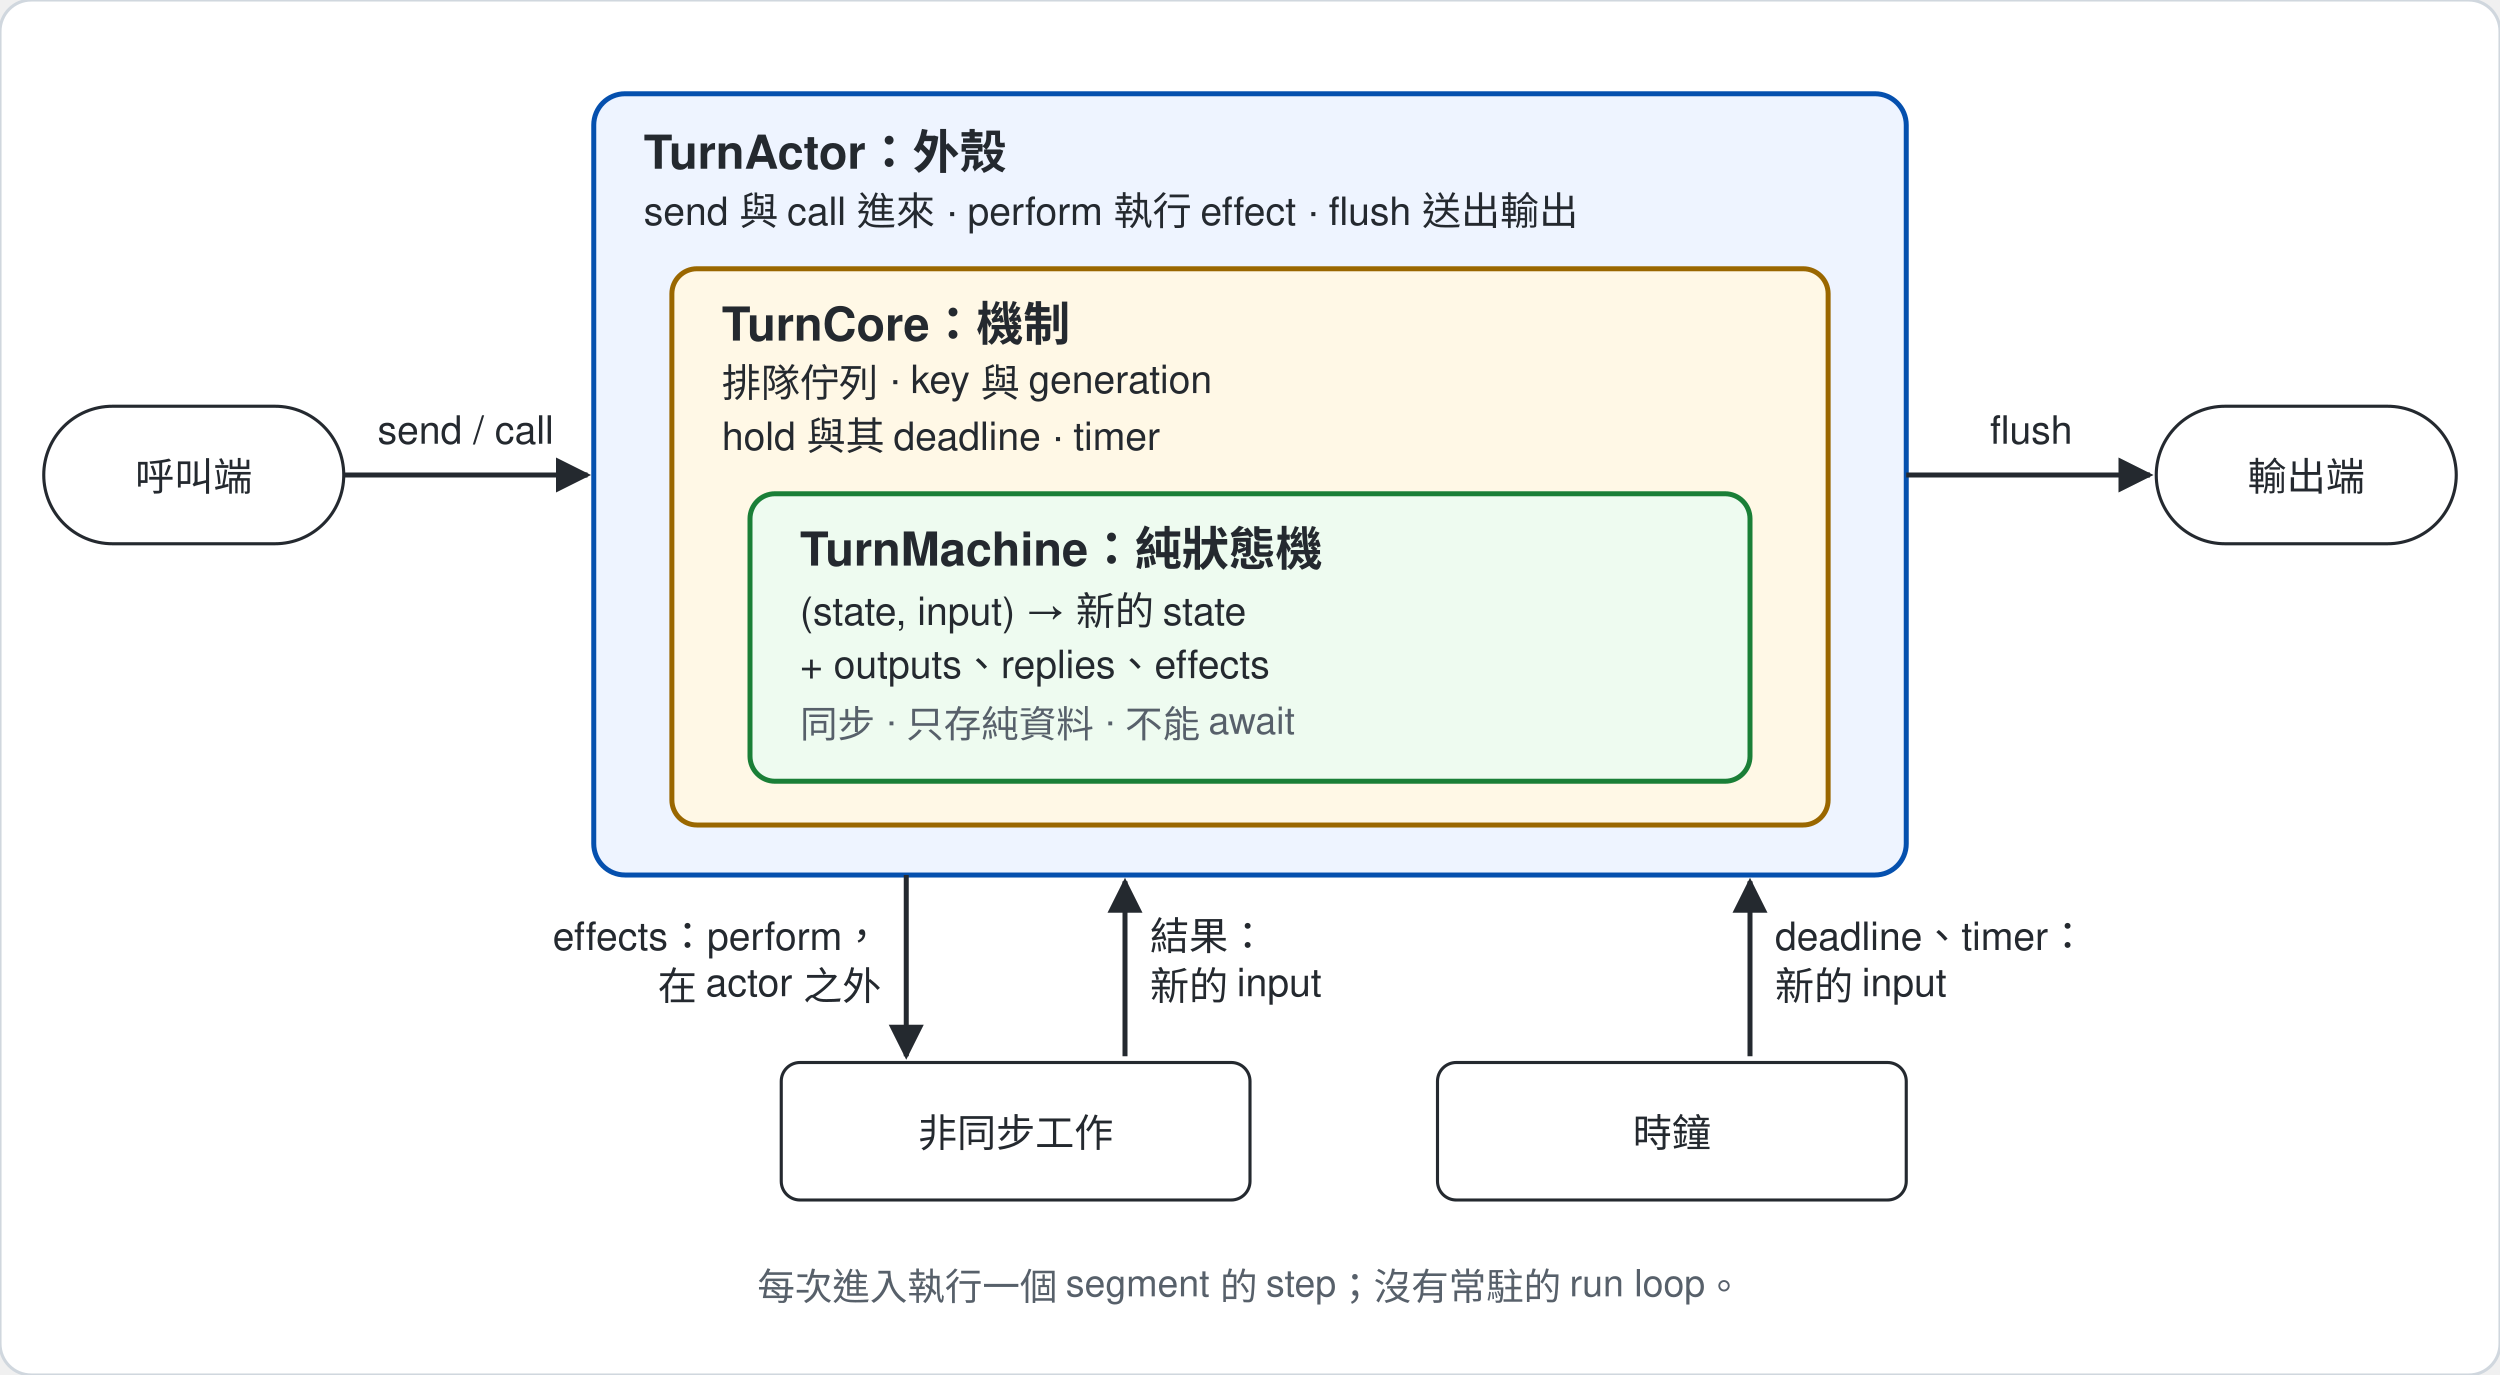
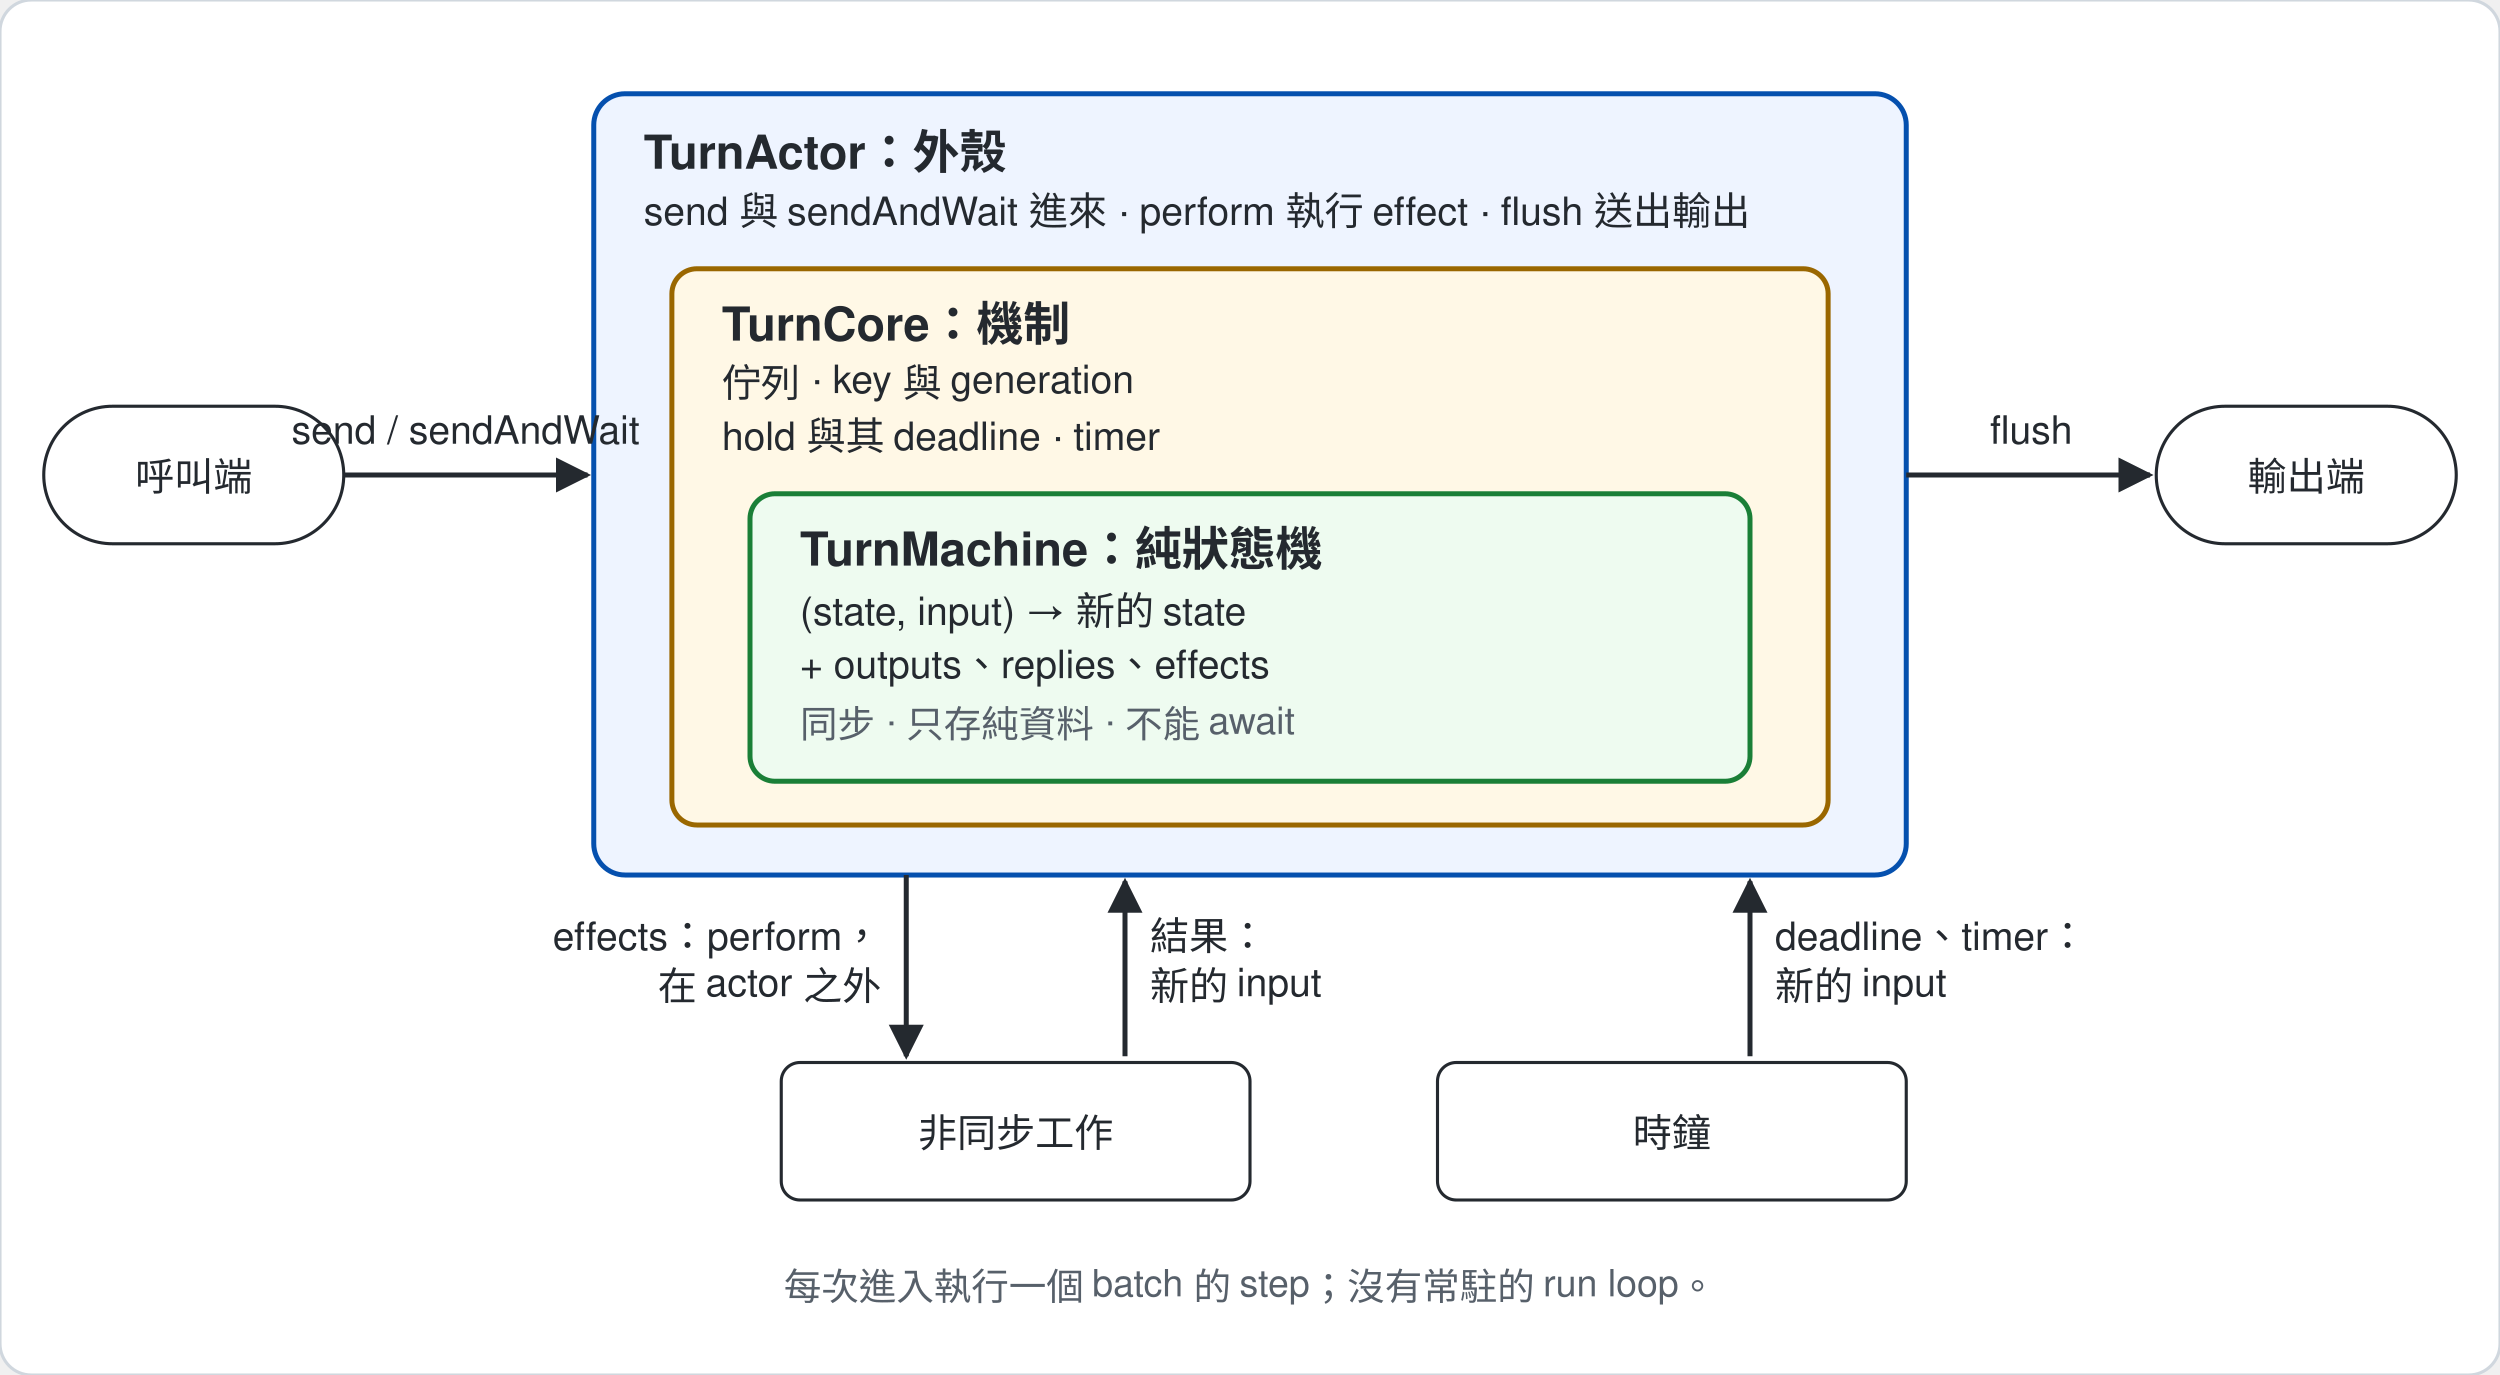
<svg xmlns="http://www.w3.org/2000/svg" viewBox="0 0 800 440" width="800" height="440" role="img" aria-label="各部分如何組合：TurnActor、TurnCore 與 TurnMachine">
  <defs>
    <marker id="a" viewBox="0 0 10 10" refX="9" refY="5" markerWidth="7" markerHeight="7" orient="auto-start-reverse">
      <path d="M0,0 L10,5 L0,10 z" fill="#24292f" />
    </marker>
  </defs>
  <style>
    text { font-family: -apple-system, "Segoe UI", Helvetica, Arial, "PingFang TC", "Noto Sans CJK TC", sans-serif; fill: #24292f; }
    .t { font-size: 15px; font-weight: 600; }
    .s { font-size: 12.5px; }
    .n { font-size: 12px; fill: #57606a; }
    .l { stroke: #24292f; stroke-width: 1.6; fill: none; marker-end: url(#a); }
  </style>
  <rect x="0" y="0" width="800" height="440" rx="10" fill="#ffffff" stroke="#d0d7de" />
  <rect x="190" y="30" width="420" height="250" rx="10" fill="#eef4ff" stroke="#0550ae" stroke-width="1.6" />
  <text class="t" x="206" y="54">TurnActor：外殼</text>
-   <text class="s" x="206" y="72">send 與 call 進來 · perform 執行 effect · flush 送出輸出</text>
+   <text class="s" x="206" y="72">send 與 sendAndWait 進來 · perform 執行 effect · flush 送出輸出</text>
  <rect x="215" y="86" width="370" height="178" rx="8" fill="#fff8e6" stroke="#9a6700" stroke-width="1.6" />
  <text class="t" x="231" y="109">TurnCore：機制</text>
-   <text class="s" x="231" y="127">排隊佇列 · key 與 generation</text>
+   <text class="s" x="231" y="127">佇列 · key 與 generation</text>
  <text class="s" x="231" y="144">hold 與其 deadline · timer</text>
  <rect x="240" y="158" width="320" height="92" rx="8" fill="#eefbf0" stroke="#1a7f37" stroke-width="1.6" />
  <text class="t" x="256" y="181">TurnMachine：純狀態機</text>
  <text class="s" x="256" y="200">(state, input) → 新的 state</text>
  <text class="s" x="256" y="217">+ outputs、replies、effects</text>
  <text class="n" x="256" y="236">同步 · 只存純資料 · 不能 await</text>
  <rect x="14" y="130" width="96" height="44" rx="22" fill="#ffffff" stroke="#24292f" />
  <text class="s" x="62" y="157" text-anchor="middle">呼叫端</text>
  <path class="l" d="M110,152 L188,152" />
-   <text class="s" x="149" y="142" text-anchor="middle">send / call</text>
+   <text class="s" x="149" y="142" text-anchor="middle">send / sendAndWait</text>
  <rect x="690" y="130" width="96" height="44" rx="22" fill="#ffffff" stroke="#24292f" />
  <text class="s" x="738" y="157" text-anchor="middle">輸出端</text>
  <path class="l" d="M610,152 L688,152" />
  <text class="s" x="650" y="142" text-anchor="middle">flush</text>
  <rect x="250" y="340" width="150" height="44" rx="6" fill="#ffffff" stroke="#24292f" />
  <text class="s" x="325" y="367" text-anchor="middle">非同步工作</text>
  <rect x="460" y="340" width="150" height="44" rx="6" fill="#ffffff" stroke="#24292f" />
  <text class="s" x="535" y="367" text-anchor="middle">時鐘</text>
  <path class="l" d="M290,280 L290,338" />
  <text class="s" x="282" y="304" text-anchor="end">effects：perform，</text>
  <text class="s" x="282" y="320" text-anchor="end">在 actor 之外</text>
  <path class="l" d="M360,338 L360,282" />
  <text class="s" x="368" y="304">結果：</text>
  <text class="s" x="368" y="320">新的 input</text>
  <path class="l" d="M560,338 L560,282" />
  <text class="s" x="568" y="304">deadline、timer：</text>
  <text class="s" x="568" y="320">新的 input</text>
-   <text class="n" x="400" y="416" text-anchor="middle">每次進入執行一個 segment 的 step；沒有常駐的 run loop。</text>
+   <text class="n" x="400" y="416" text-anchor="middle">每次進入執行一個 batch 的 step；沒有常駐的 run loop。</text>
</svg>
